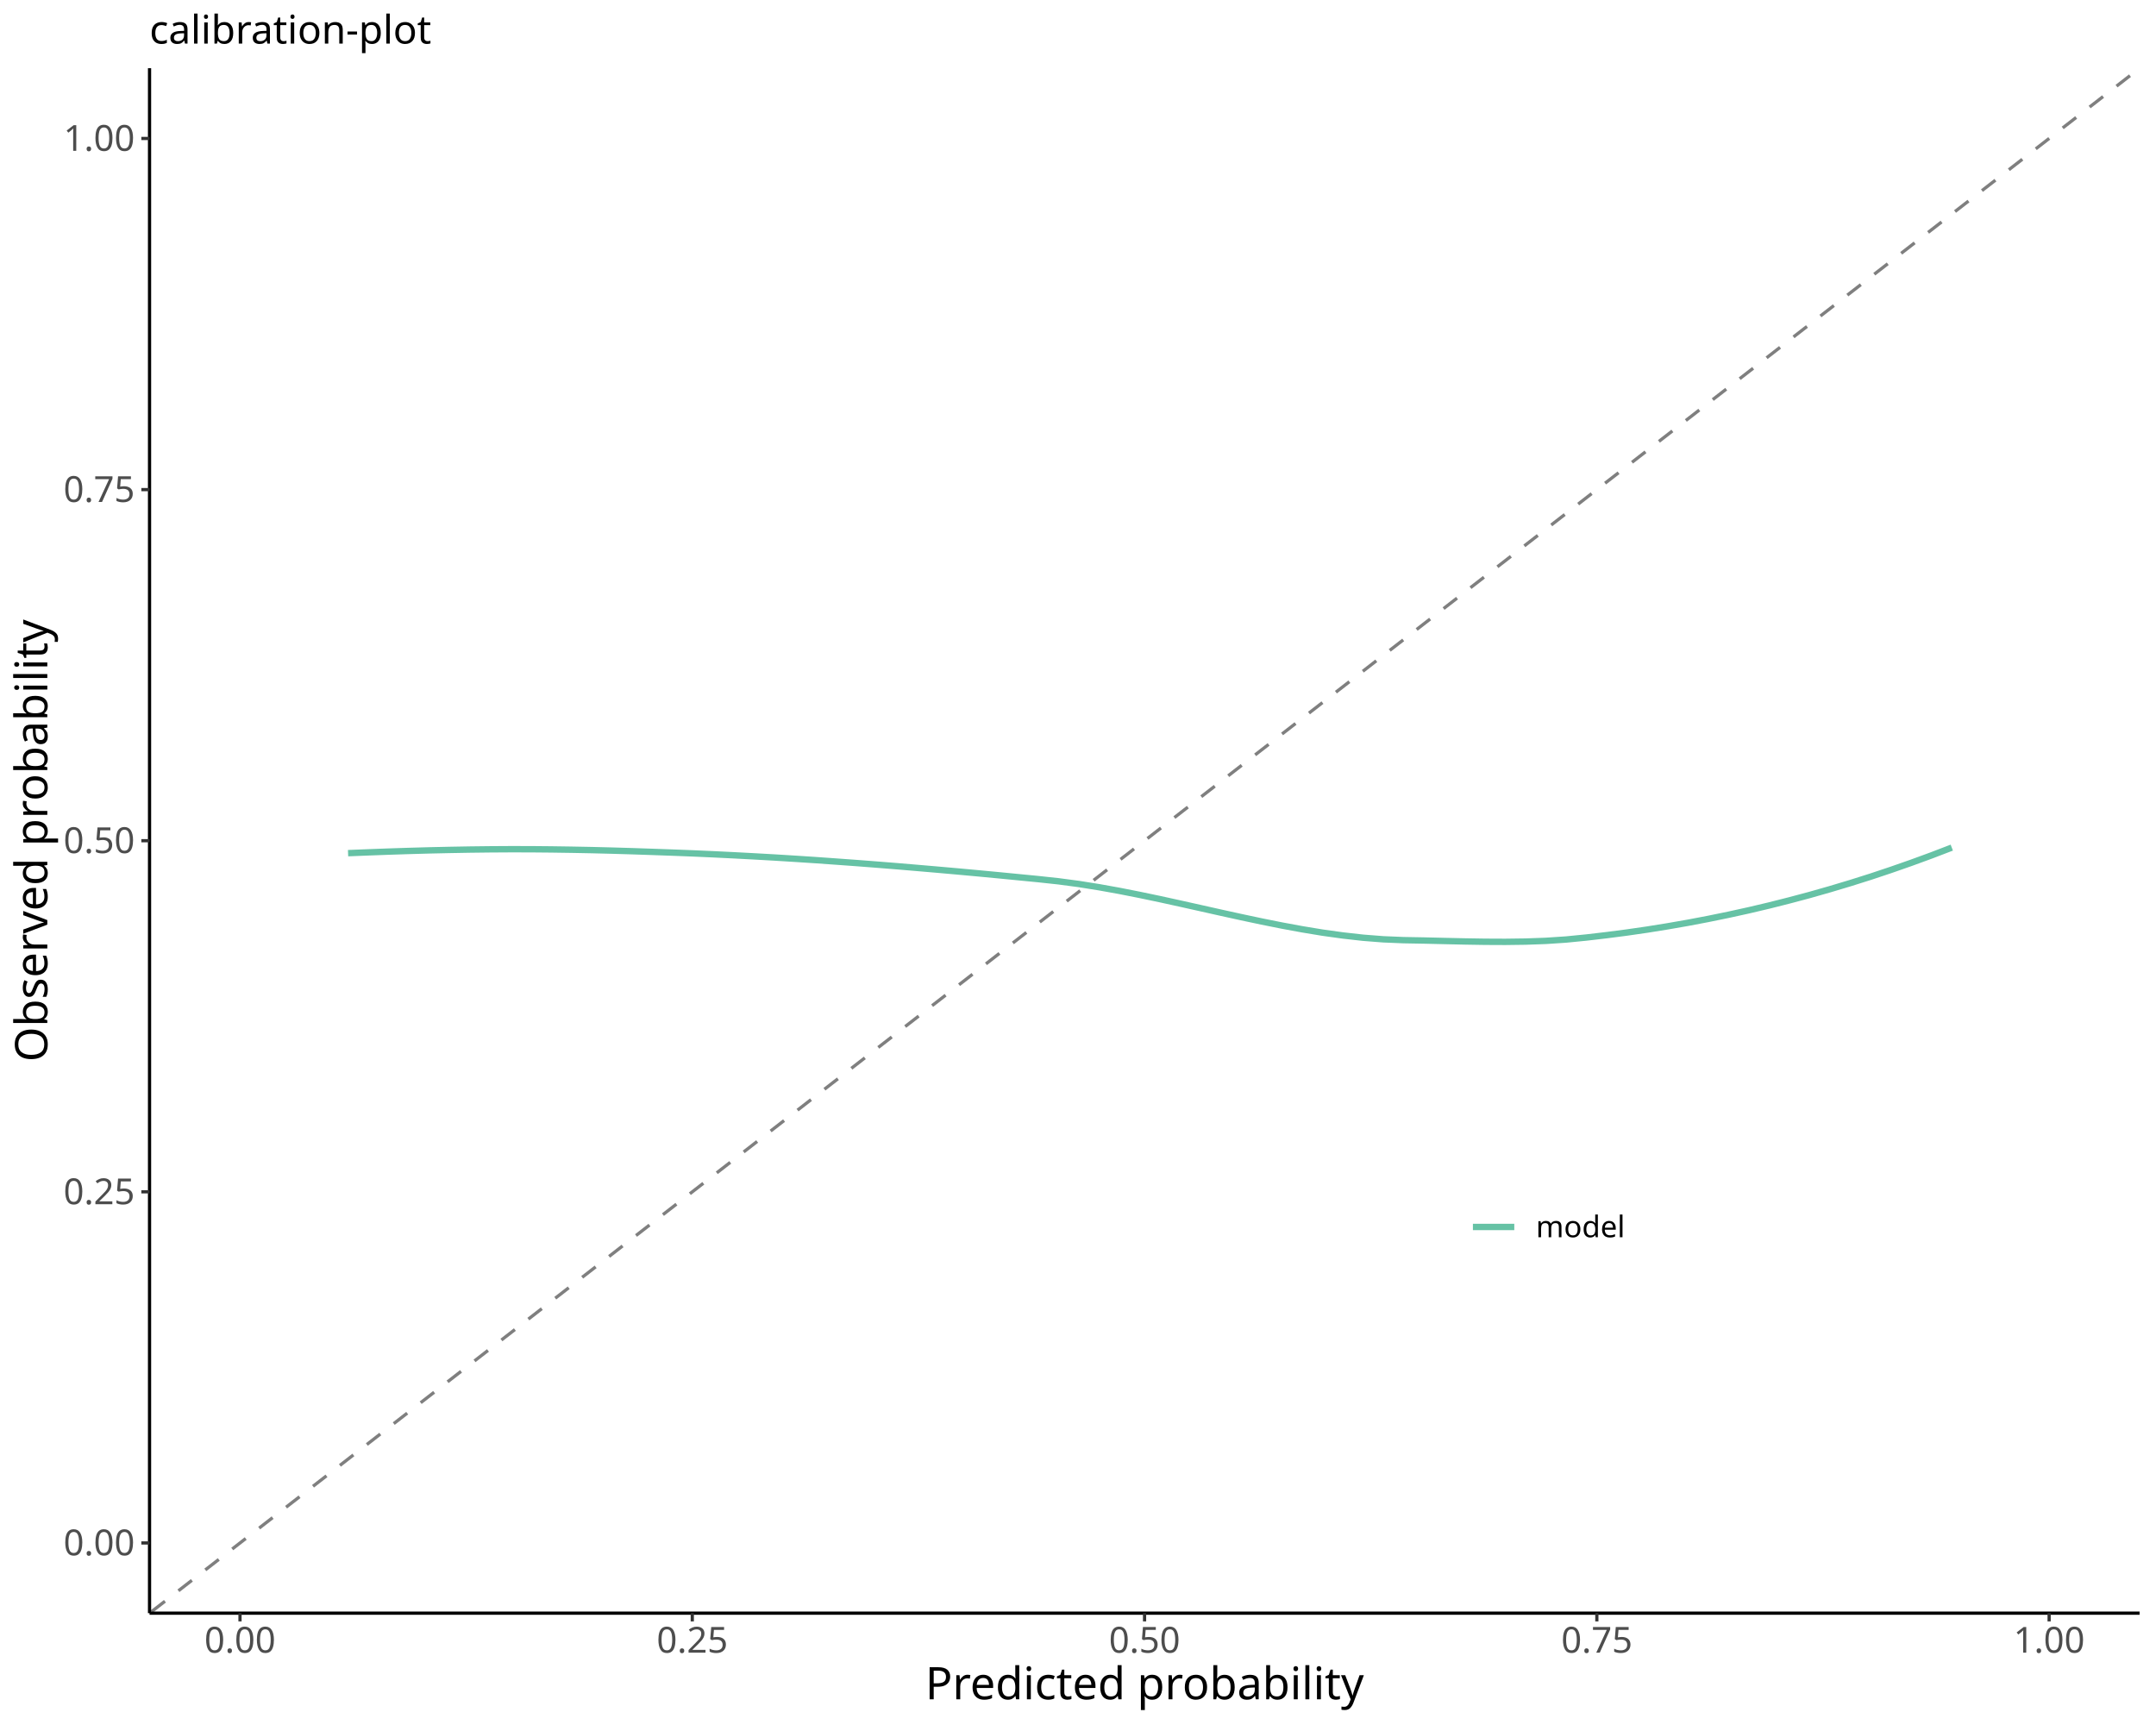
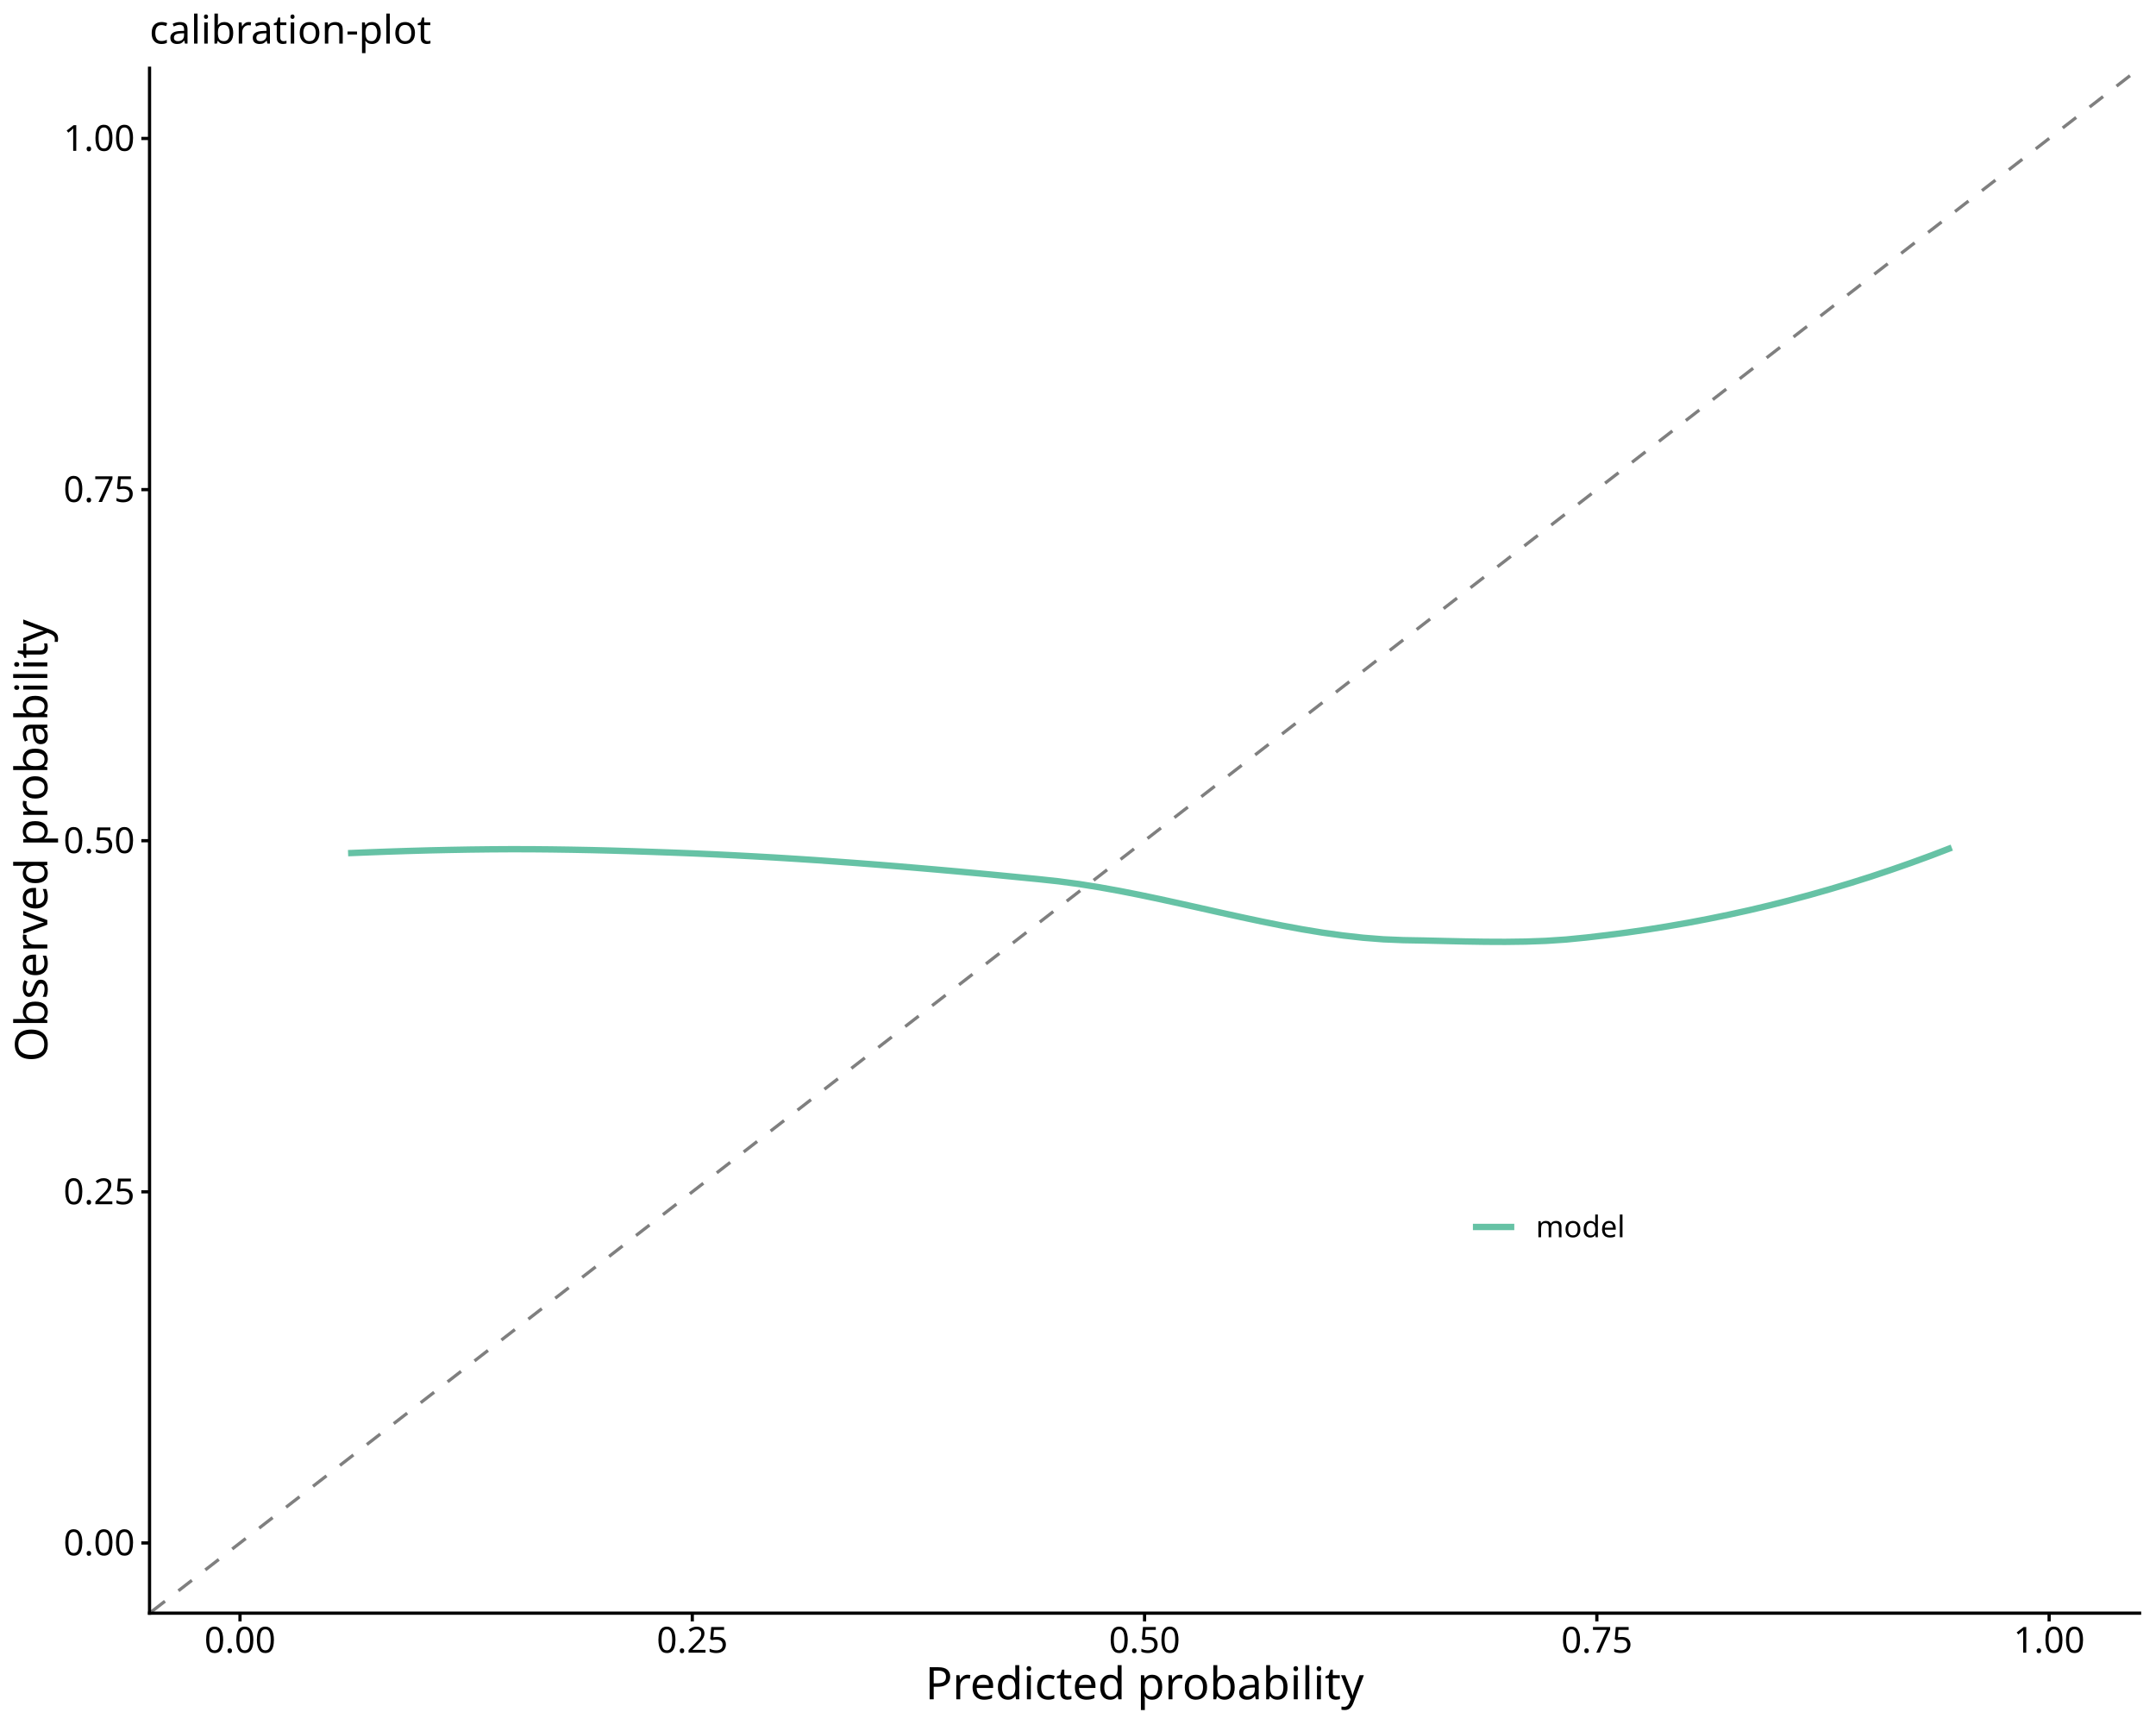
<svg xmlns="http://www.w3.org/2000/svg" class="svglite" data-engine-version="2.0" width="720.00pt" height="576.00pt" viewBox="0 0 720.00 576.00">
  <defs>
    <style type="text/css">
    .svglite line, .svglite polyline, .svglite polygon, .svglite path, .svglite rect, .svglite circle {
      fill: none;
      stroke: #000000;
      stroke-linecap: round;
      stroke-linejoin: round;
      stroke-miterlimit: 10.00;
    }
  </style>
  </defs>
  <rect width="100%" height="100%" style="stroke: none; fill: #FFFFFF;" />
  <defs>
    <clipPath id="cpMC4wMHw3MjAuMDB8MC4wMHw1NzYuMDA=">
      <rect x="0.00" y="0.00" width="720.00" height="576.00" />
    </clipPath>
  </defs>
  <g clip-path="url(#cpMC4wMHw3MjAuMDB8MC4wMHw1NzYuMDA=)">
    <rect x="0.00" y="0.00" width="720.00" height="576.00" style="stroke-width: 1.07; stroke: #FFFFFF; fill: #FFFFFF;" />
  </g>
  <defs>
    <clipPath id="cpNDkuOTR8NzE0LjUyfDIyLjc4fDUzOC42Ng==">
      <rect x="49.94" y="22.78" width="664.58" height="515.88" />
    </clipPath>
  </defs>
  <g clip-path="url(#cpNDkuOTR8NzE0LjUyfDIyLjc4fDUzOC42Ng==)">
    <rect x="49.94" y="22.78" width="664.58" height="515.88" style="stroke-width: 1.07; stroke: none; fill: #FFFFFF;" />
    <polyline points="116.24,284.88 123.02,284.61 129.80,284.36 136.58,284.14 143.36,283.95 150.14,283.80 156.92,283.68 163.69,283.60 170.47,283.56 177.25,283.57 184.03,283.63 190.81,283.73 197.59,283.86 204.37,284.03 211.15,284.23 217.93,284.46 224.71,284.70 231.49,284.96 238.27,285.26 245.05,285.59 251.83,285.95 258.60,286.33 265.38,286.75 272.16,287.19 278.94,287.67 285.72,288.16 292.50,288.68 299.28,289.22 306.06,289.79 312.84,290.37 319.62,290.97 326.40,291.59 333.18,292.23 339.96,292.89 346.73,293.55 353.51,294.28 360.29,295.18 367.07,296.26 373.85,297.48 380.63,298.82 387.41,300.24 394.19,301.73 400.97,303.24 407.75,304.76 414.53,306.25 421.31,307.69 428.09,309.05 434.87,310.30 441.64,311.42 448.42,312.36 455.20,313.12 461.98,313.65 468.76,313.93 475.54,314.05 482.32,314.21 489.10,314.36 495.88,314.47 502.66,314.50 509.44,314.41 516.22,314.17 523.00,313.72 529.78,313.05 536.55,312.26 543.33,311.38 550.11,310.40 556.89,309.31 563.67,308.13 570.45,306.84 577.23,305.45 584.01,303.96 590.79,302.36 597.57,300.65 604.35,298.84 611.13,296.91 617.91,294.88 624.69,292.74 631.46,290.48 638.24,288.11 645.02,285.63 651.80,283.03 " style="stroke-width: 2.13; stroke: #66C2A5; stroke-linecap: butt;" />
    <line x1="-614.63" y1="1054.54" x2="1379.10" y2="-493.10" style="stroke-width: 1.07; stroke: #000000; stroke-opacity: 0.50; stroke-dasharray: 5.69,5.69; stroke-linecap: butt;" />
  </g>
  <g clip-path="url(#cpMC4wMHw3MjAuMDB8MC4wMHw1NzYuMDA=)">
-     <polyline points="49.94,538.66 49.94,22.78 " style="stroke-width: 1.07; stroke-linecap: butt;" />
-     <text x="45.01" y="519.34" text-anchor="end" style="font-size: 12.00px; fill: #4D4D4D; font-family: sans;" textLength="23.36px" lengthAdjust="spacingAndGlyphs">0.00</text>
-     <text x="45.01" y="402.10" text-anchor="end" style="font-size: 12.00px; fill: #4D4D4D; font-family: sans;" textLength="23.36px" lengthAdjust="spacingAndGlyphs">0.25</text>
-     <text x="45.01" y="284.85" text-anchor="end" style="font-size: 12.00px; fill: #4D4D4D; font-family: sans;" textLength="23.36px" lengthAdjust="spacingAndGlyphs">0.50</text>
-     <text x="45.01" y="167.61" text-anchor="end" style="font-size: 12.00px; fill: #4D4D4D; font-family: sans;" textLength="23.36px" lengthAdjust="spacingAndGlyphs">0.75</text>
-     <text x="45.01" y="50.36" text-anchor="end" style="font-size: 12.00px; fill: #4D4D4D; font-family: sans;" textLength="23.36px" lengthAdjust="spacingAndGlyphs">1.00</text>
-     <polyline points="47.20,515.21 49.94,515.21 " style="stroke-width: 1.07; stroke: #333333; stroke-linecap: butt;" />
-     <polyline points="47.20,397.97 49.94,397.97 " style="stroke-width: 1.07; stroke: #333333; stroke-linecap: butt;" />
-     <polyline points="47.20,280.72 49.94,280.72 " style="stroke-width: 1.07; stroke: #333333; stroke-linecap: butt;" />
-     <polyline points="47.20,163.48 49.94,163.48 " style="stroke-width: 1.07; stroke: #333333; stroke-linecap: butt;" />
-     <polyline points="47.20,46.23 49.94,46.23 " style="stroke-width: 1.07; stroke: #333333; stroke-linecap: butt;" />
-     <polyline points="49.94,538.66 714.52,538.66 " style="stroke-width: 1.07; stroke-linecap: butt;" />
-     <polyline points="80.15,541.40 80.15,538.66 " style="stroke-width: 1.07; stroke: #333333; stroke-linecap: butt;" />
-     <polyline points="231.19,541.40 231.19,538.66 " style="stroke-width: 1.07; stroke: #333333; stroke-linecap: butt;" />
-     <polyline points="382.23,541.40 382.23,538.66 " style="stroke-width: 1.07; stroke: #333333; stroke-linecap: butt;" />
-     <polyline points="533.27,541.40 533.27,538.66 " style="stroke-width: 1.07; stroke: #333333; stroke-linecap: butt;" />
-     <polyline points="684.31,541.40 684.31,538.66 " style="stroke-width: 1.07; stroke: #333333; stroke-linecap: butt;" />
-     <text x="80.15" y="551.85" text-anchor="middle" style="font-size: 12.00px; fill: #4D4D4D; font-family: sans;" textLength="23.36px" lengthAdjust="spacingAndGlyphs">0.00</text>
-     <text x="231.19" y="551.85" text-anchor="middle" style="font-size: 12.00px; fill: #4D4D4D; font-family: sans;" textLength="23.36px" lengthAdjust="spacingAndGlyphs">0.25</text>
-     <text x="382.23" y="551.85" text-anchor="middle" style="font-size: 12.00px; fill: #4D4D4D; font-family: sans;" textLength="23.36px" lengthAdjust="spacingAndGlyphs">0.50</text>
-     <text x="533.27" y="551.85" text-anchor="middle" style="font-size: 12.00px; fill: #4D4D4D; font-family: sans;" textLength="23.36px" lengthAdjust="spacingAndGlyphs">0.75</text>
-     <text x="684.31" y="551.85" text-anchor="middle" style="font-size: 12.00px; fill: #4D4D4D; font-family: sans;" textLength="23.36px" lengthAdjust="spacingAndGlyphs">1.00</text>
+     <polyline points="49.94,538.66 49.94,22.78 " style="stroke-width: 1.07; stroke-linecap: square;" />
+     <text x="45.01" y="519.34" text-anchor="end" style="font-size: 12.00px; font-family: sans;" textLength="23.36px" lengthAdjust="spacingAndGlyphs">0.00</text>
+     <text x="45.01" y="402.10" text-anchor="end" style="font-size: 12.00px; font-family: sans;" textLength="23.36px" lengthAdjust="spacingAndGlyphs">0.25</text>
+     <text x="45.01" y="284.85" text-anchor="end" style="font-size: 12.00px; font-family: sans;" textLength="23.36px" lengthAdjust="spacingAndGlyphs">0.50</text>
+     <text x="45.01" y="167.61" text-anchor="end" style="font-size: 12.00px; font-family: sans;" textLength="23.36px" lengthAdjust="spacingAndGlyphs">0.75</text>
+     <text x="45.01" y="50.36" text-anchor="end" style="font-size: 12.00px; font-family: sans;" textLength="23.36px" lengthAdjust="spacingAndGlyphs">1.00</text>
+     <polyline points="47.20,515.21 49.94,515.21 " style="stroke-width: 1.07; stroke-linecap: butt;" />
+     <polyline points="47.20,397.97 49.94,397.97 " style="stroke-width: 1.07; stroke-linecap: butt;" />
+     <polyline points="47.20,280.72 49.94,280.72 " style="stroke-width: 1.07; stroke-linecap: butt;" />
+     <polyline points="47.20,163.48 49.94,163.48 " style="stroke-width: 1.07; stroke-linecap: butt;" />
+     <polyline points="47.20,46.23 49.94,46.23 " style="stroke-width: 1.07; stroke-linecap: butt;" />
+     <polyline points="49.94,538.66 714.52,538.66 " style="stroke-width: 1.07; stroke-linecap: square;" />
+     <polyline points="80.15,541.40 80.15,538.66 " style="stroke-width: 1.07; stroke-linecap: butt;" />
+     <polyline points="231.19,541.40 231.19,538.66 " style="stroke-width: 1.07; stroke-linecap: butt;" />
+     <polyline points="382.23,541.40 382.23,538.66 " style="stroke-width: 1.07; stroke-linecap: butt;" />
+     <polyline points="533.27,541.40 533.27,538.66 " style="stroke-width: 1.07; stroke-linecap: butt;" />
+     <polyline points="684.31,541.40 684.31,538.66 " style="stroke-width: 1.07; stroke-linecap: butt;" />
+     <text x="80.15" y="551.85" text-anchor="middle" style="font-size: 12.00px; font-family: sans;" textLength="23.36px" lengthAdjust="spacingAndGlyphs">0.00</text>
+     <text x="231.19" y="551.85" text-anchor="middle" style="font-size: 12.00px; font-family: sans;" textLength="23.36px" lengthAdjust="spacingAndGlyphs">0.25</text>
+     <text x="382.23" y="551.85" text-anchor="middle" style="font-size: 12.00px; font-family: sans;" textLength="23.36px" lengthAdjust="spacingAndGlyphs">0.50</text>
+     <text x="533.27" y="551.85" text-anchor="middle" style="font-size: 12.00px; font-family: sans;" textLength="23.36px" lengthAdjust="spacingAndGlyphs">0.75</text>
+     <text x="684.31" y="551.85" text-anchor="middle" style="font-size: 12.00px; font-family: sans;" textLength="23.36px" lengthAdjust="spacingAndGlyphs">1.00</text>
    <text x="382.23" y="567.41" text-anchor="middle" style="font-size: 15.00px; font-family: sans;" textLength="135.92px" lengthAdjust="spacingAndGlyphs">Predicted probability</text>
    <text transform="translate(15.80,280.72) rotate(-90)" text-anchor="middle" style="font-size: 15.00px; font-family: sans;" textLength="137.59px" lengthAdjust="spacingAndGlyphs">Observed probability</text>
    <rect x="490.15" y="401.05" width="17.28" height="17.28" style="stroke-width: 1.07; stroke: none; fill: #FFFFFF;" />
    <line x1="491.88" y1="409.69" x2="505.70" y2="409.69" style="stroke-width: 2.13; stroke: #66C2A5; stroke-linecap: butt;" />
    <text x="512.91" y="413.13" style="font-size: 10.00px; font-family: sans;" textLength="27.24px" lengthAdjust="spacingAndGlyphs">model</text>
    <text x="49.94" y="14.56" style="font-size: 13.20px; font-family: sans;" textLength="85.84px" lengthAdjust="spacingAndGlyphs">calibration-plot</text>
  </g>
</svg>
